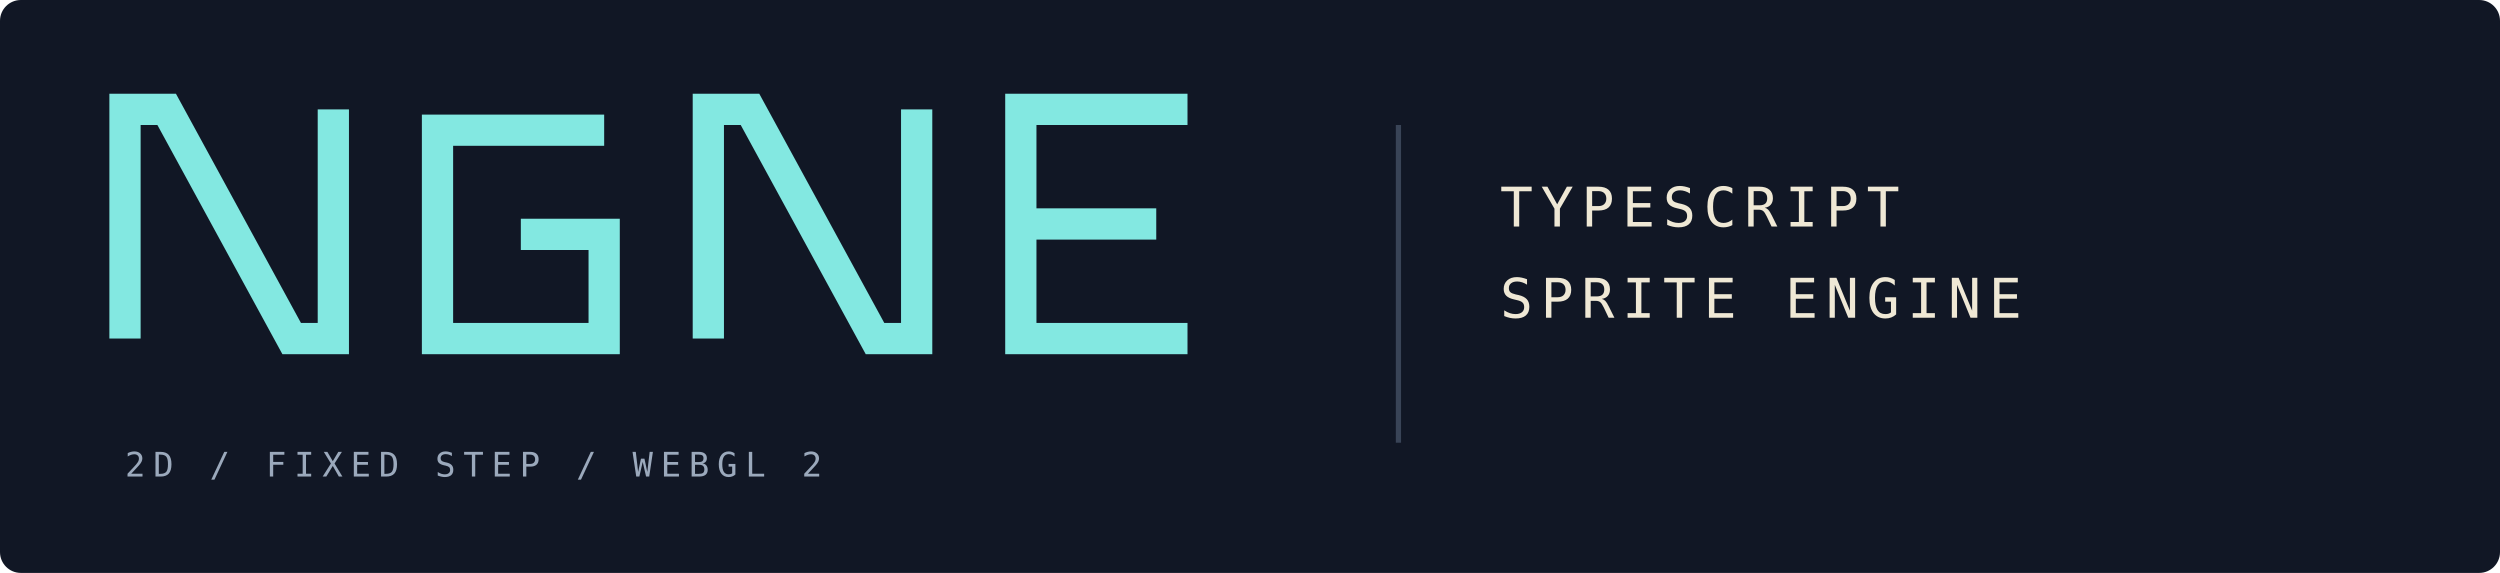
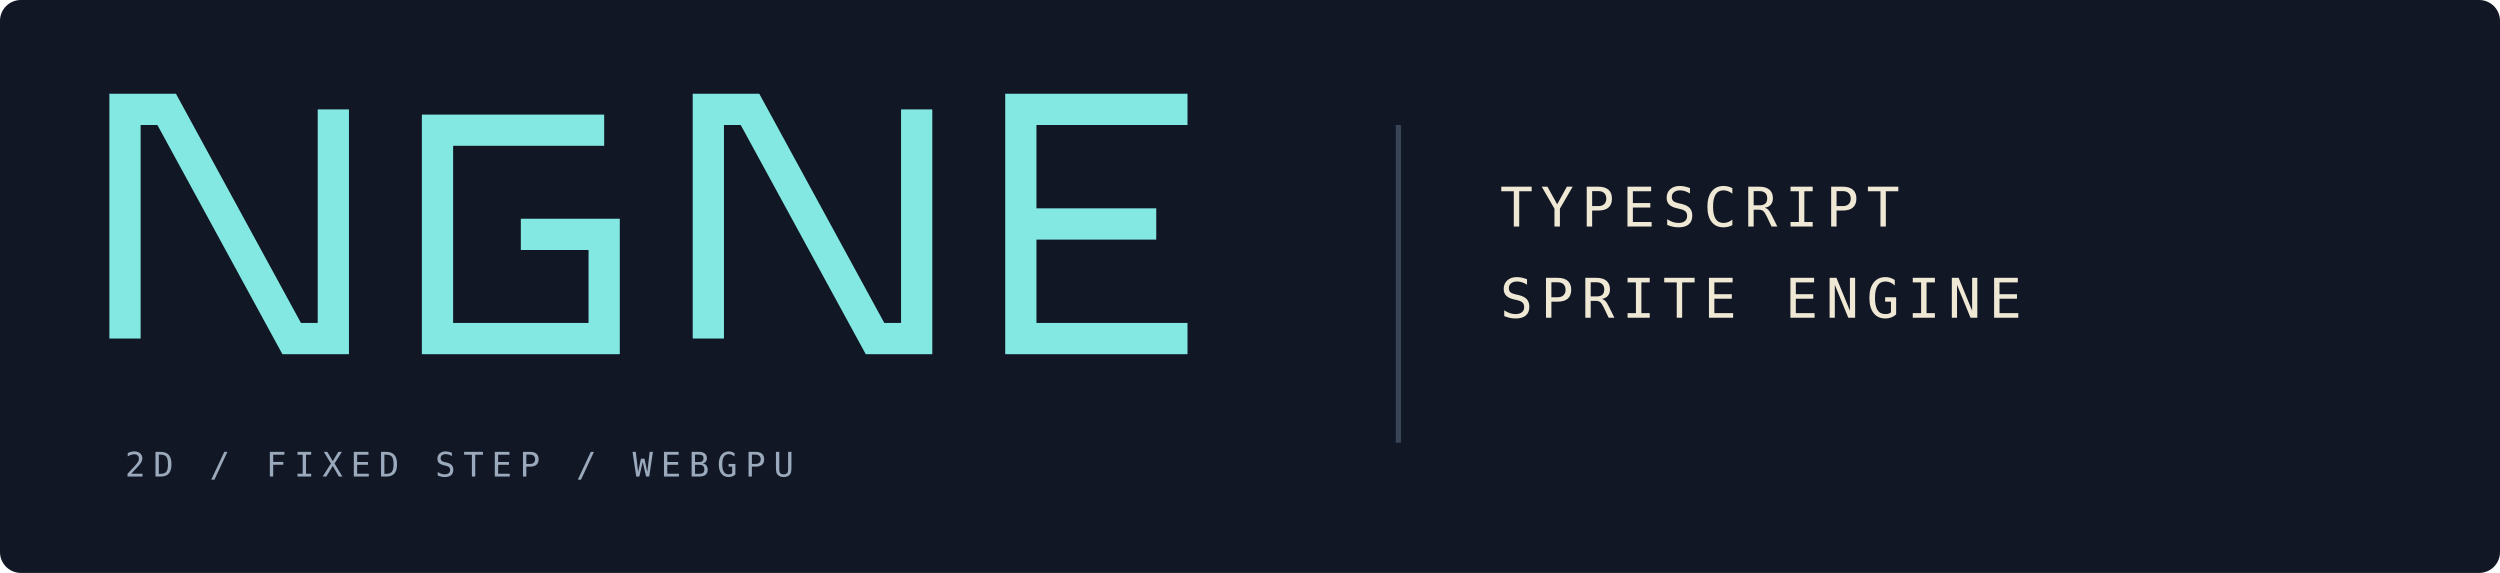
<svg xmlns="http://www.w3.org/2000/svg" viewBox="0 0 960 220" role="img" aria-labelledby="title desc">
  <rect width="960" height="220" rx="8" fill="#111725" />
  <g transform="translate(48 42)" fill="none" stroke="#83e8e1" stroke-width="12" stroke-linejoin="miter">
    <path d="M0 88V0h16l48 88h16V0 M184 8h-64v80h64V48h-32 M224 88V0h16l48 88h16V0 M408 0h-64v88h64 M344 44h52" />
  </g>
  <path d="M536 48h2v122h-2z" fill="#394457" />
  <text x="576" y="87" fill="#efe8d5" font-family="monospace" font-size="21" letter-spacing="3">TYPESCRIPT</text>
  <text x="576" y="122" fill="#efe8d5" font-family="monospace" font-size="21" letter-spacing="3">SPRITE ENGINE</text>
-   <text x="48" y="183" fill="#9ba9bc" font-family="monospace" font-size="13" letter-spacing="3">2D / FIXED STEP / WEBGL 2</text>
+   <text x="48" y="183" fill="#9ba9bc" font-family="monospace" font-size="13" letter-spacing="3">2D / FIXED STEP / WEBGPU</text>
</svg>
